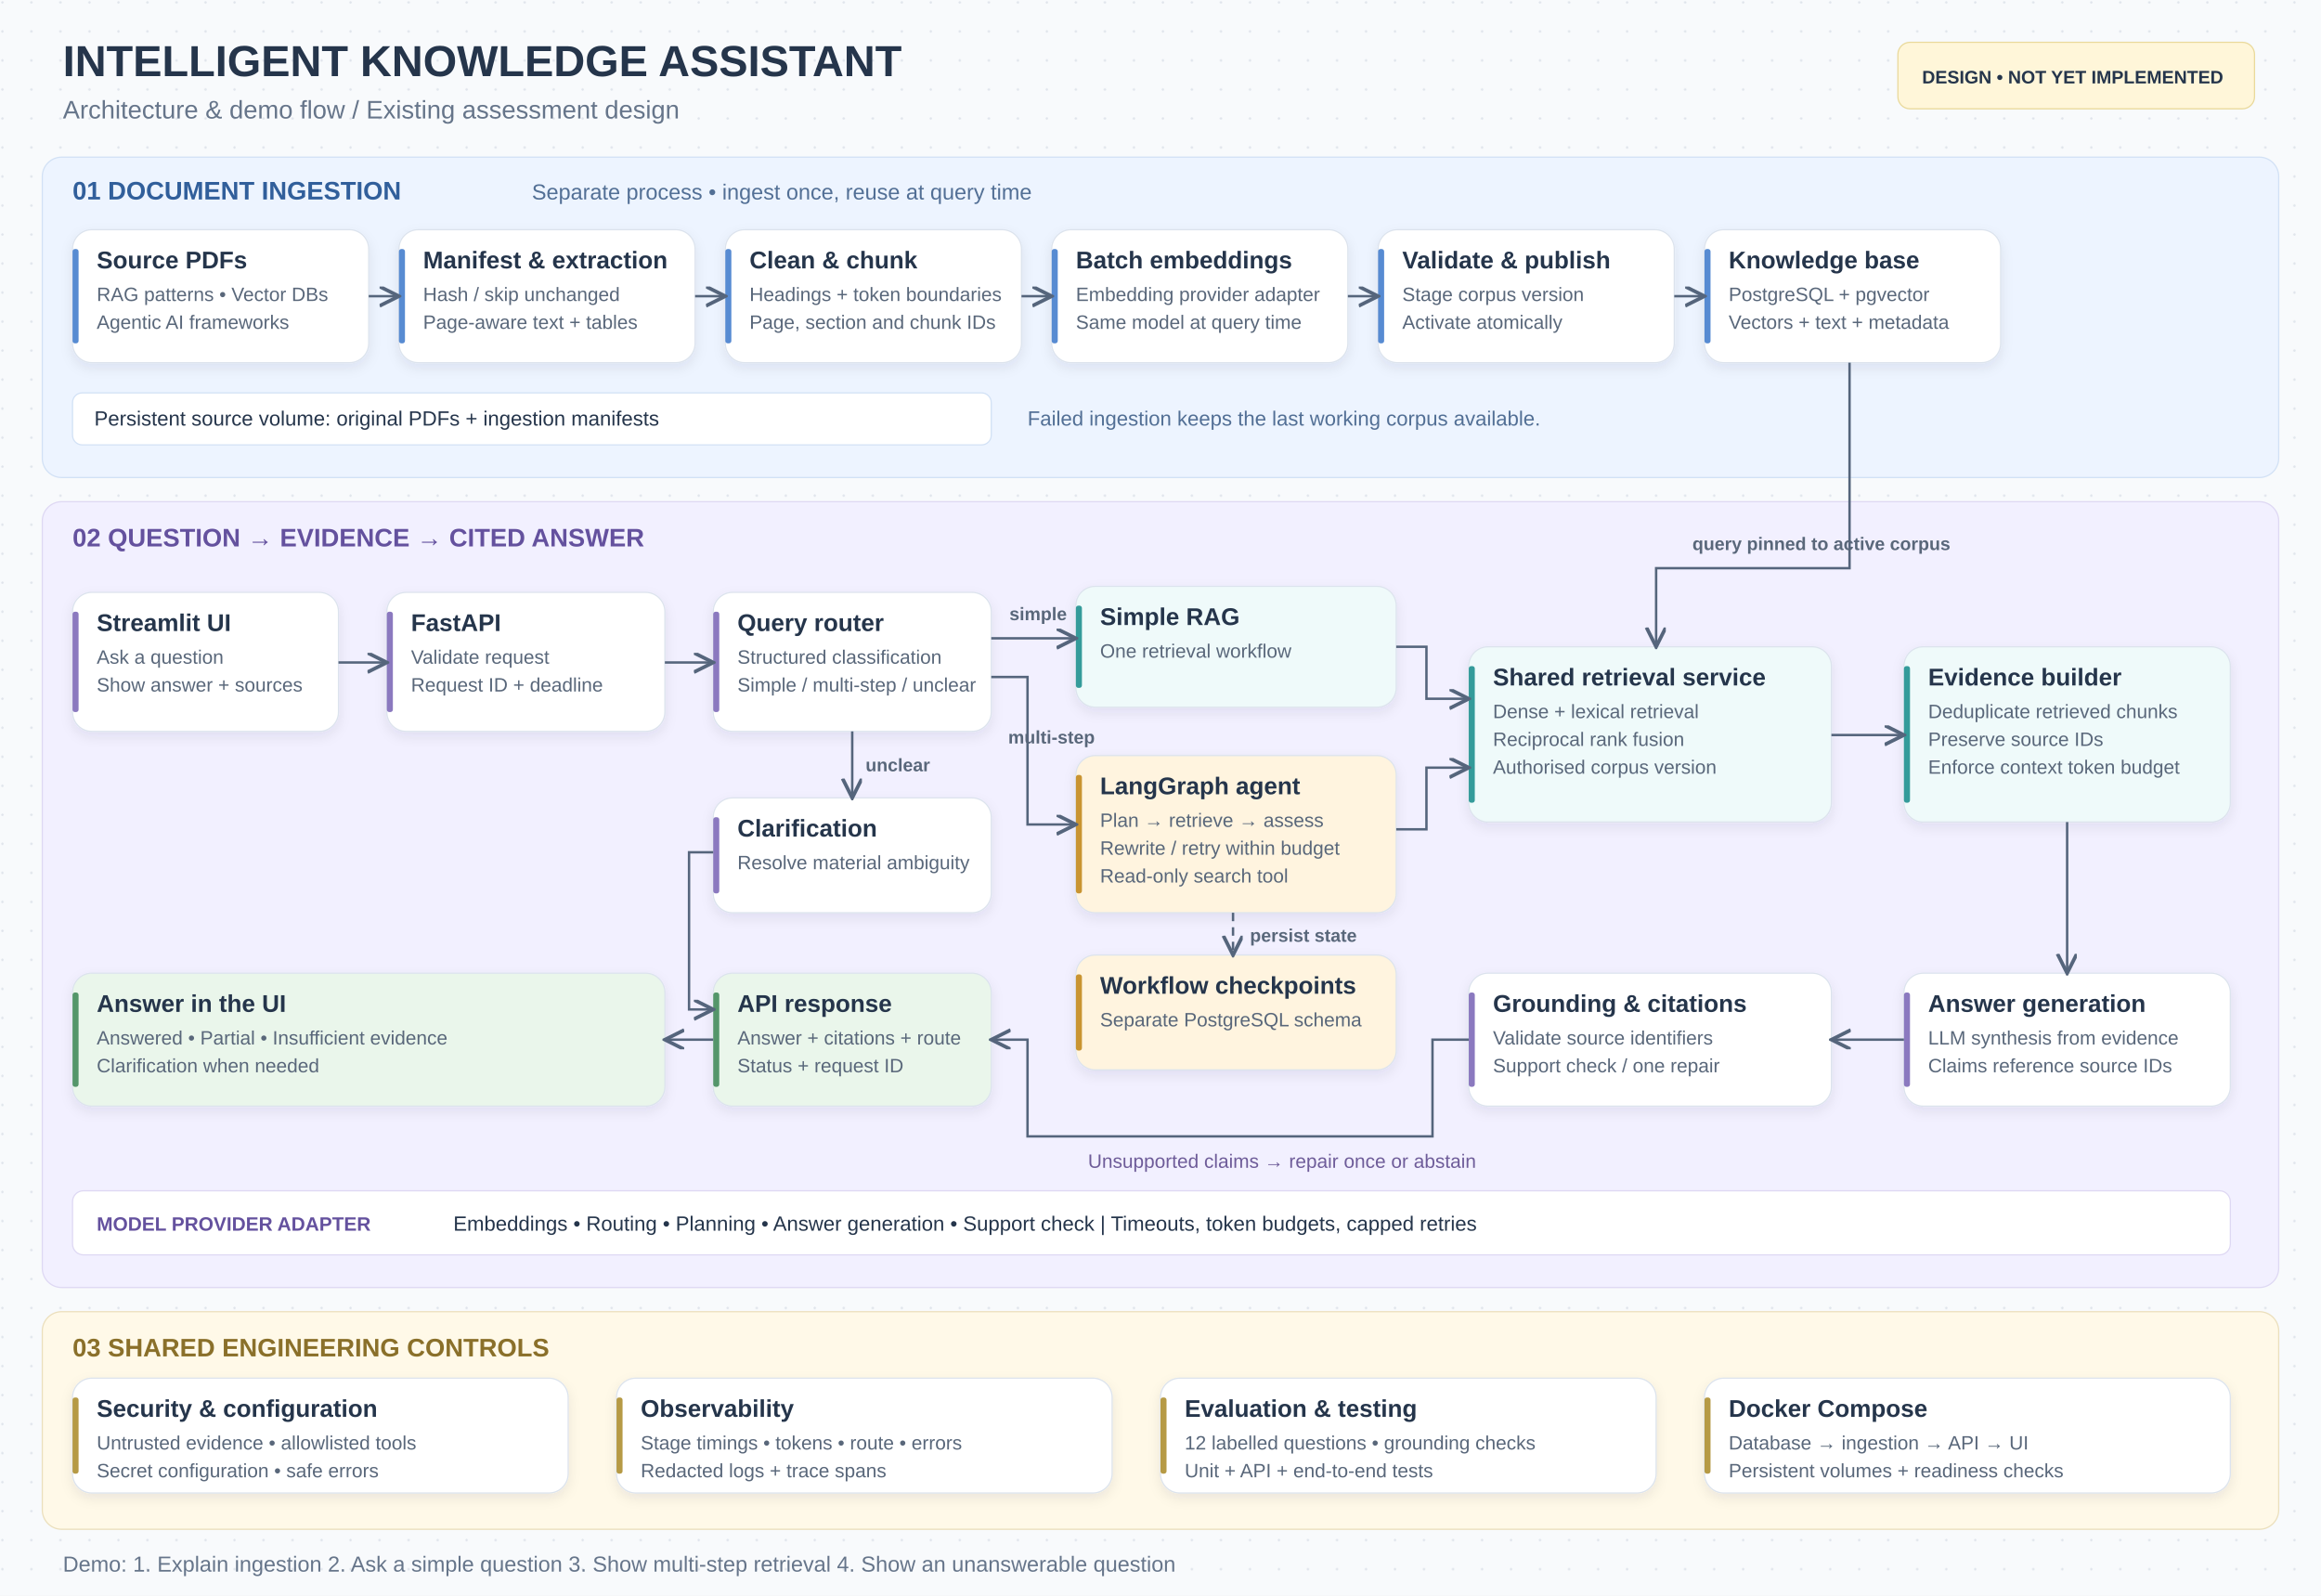
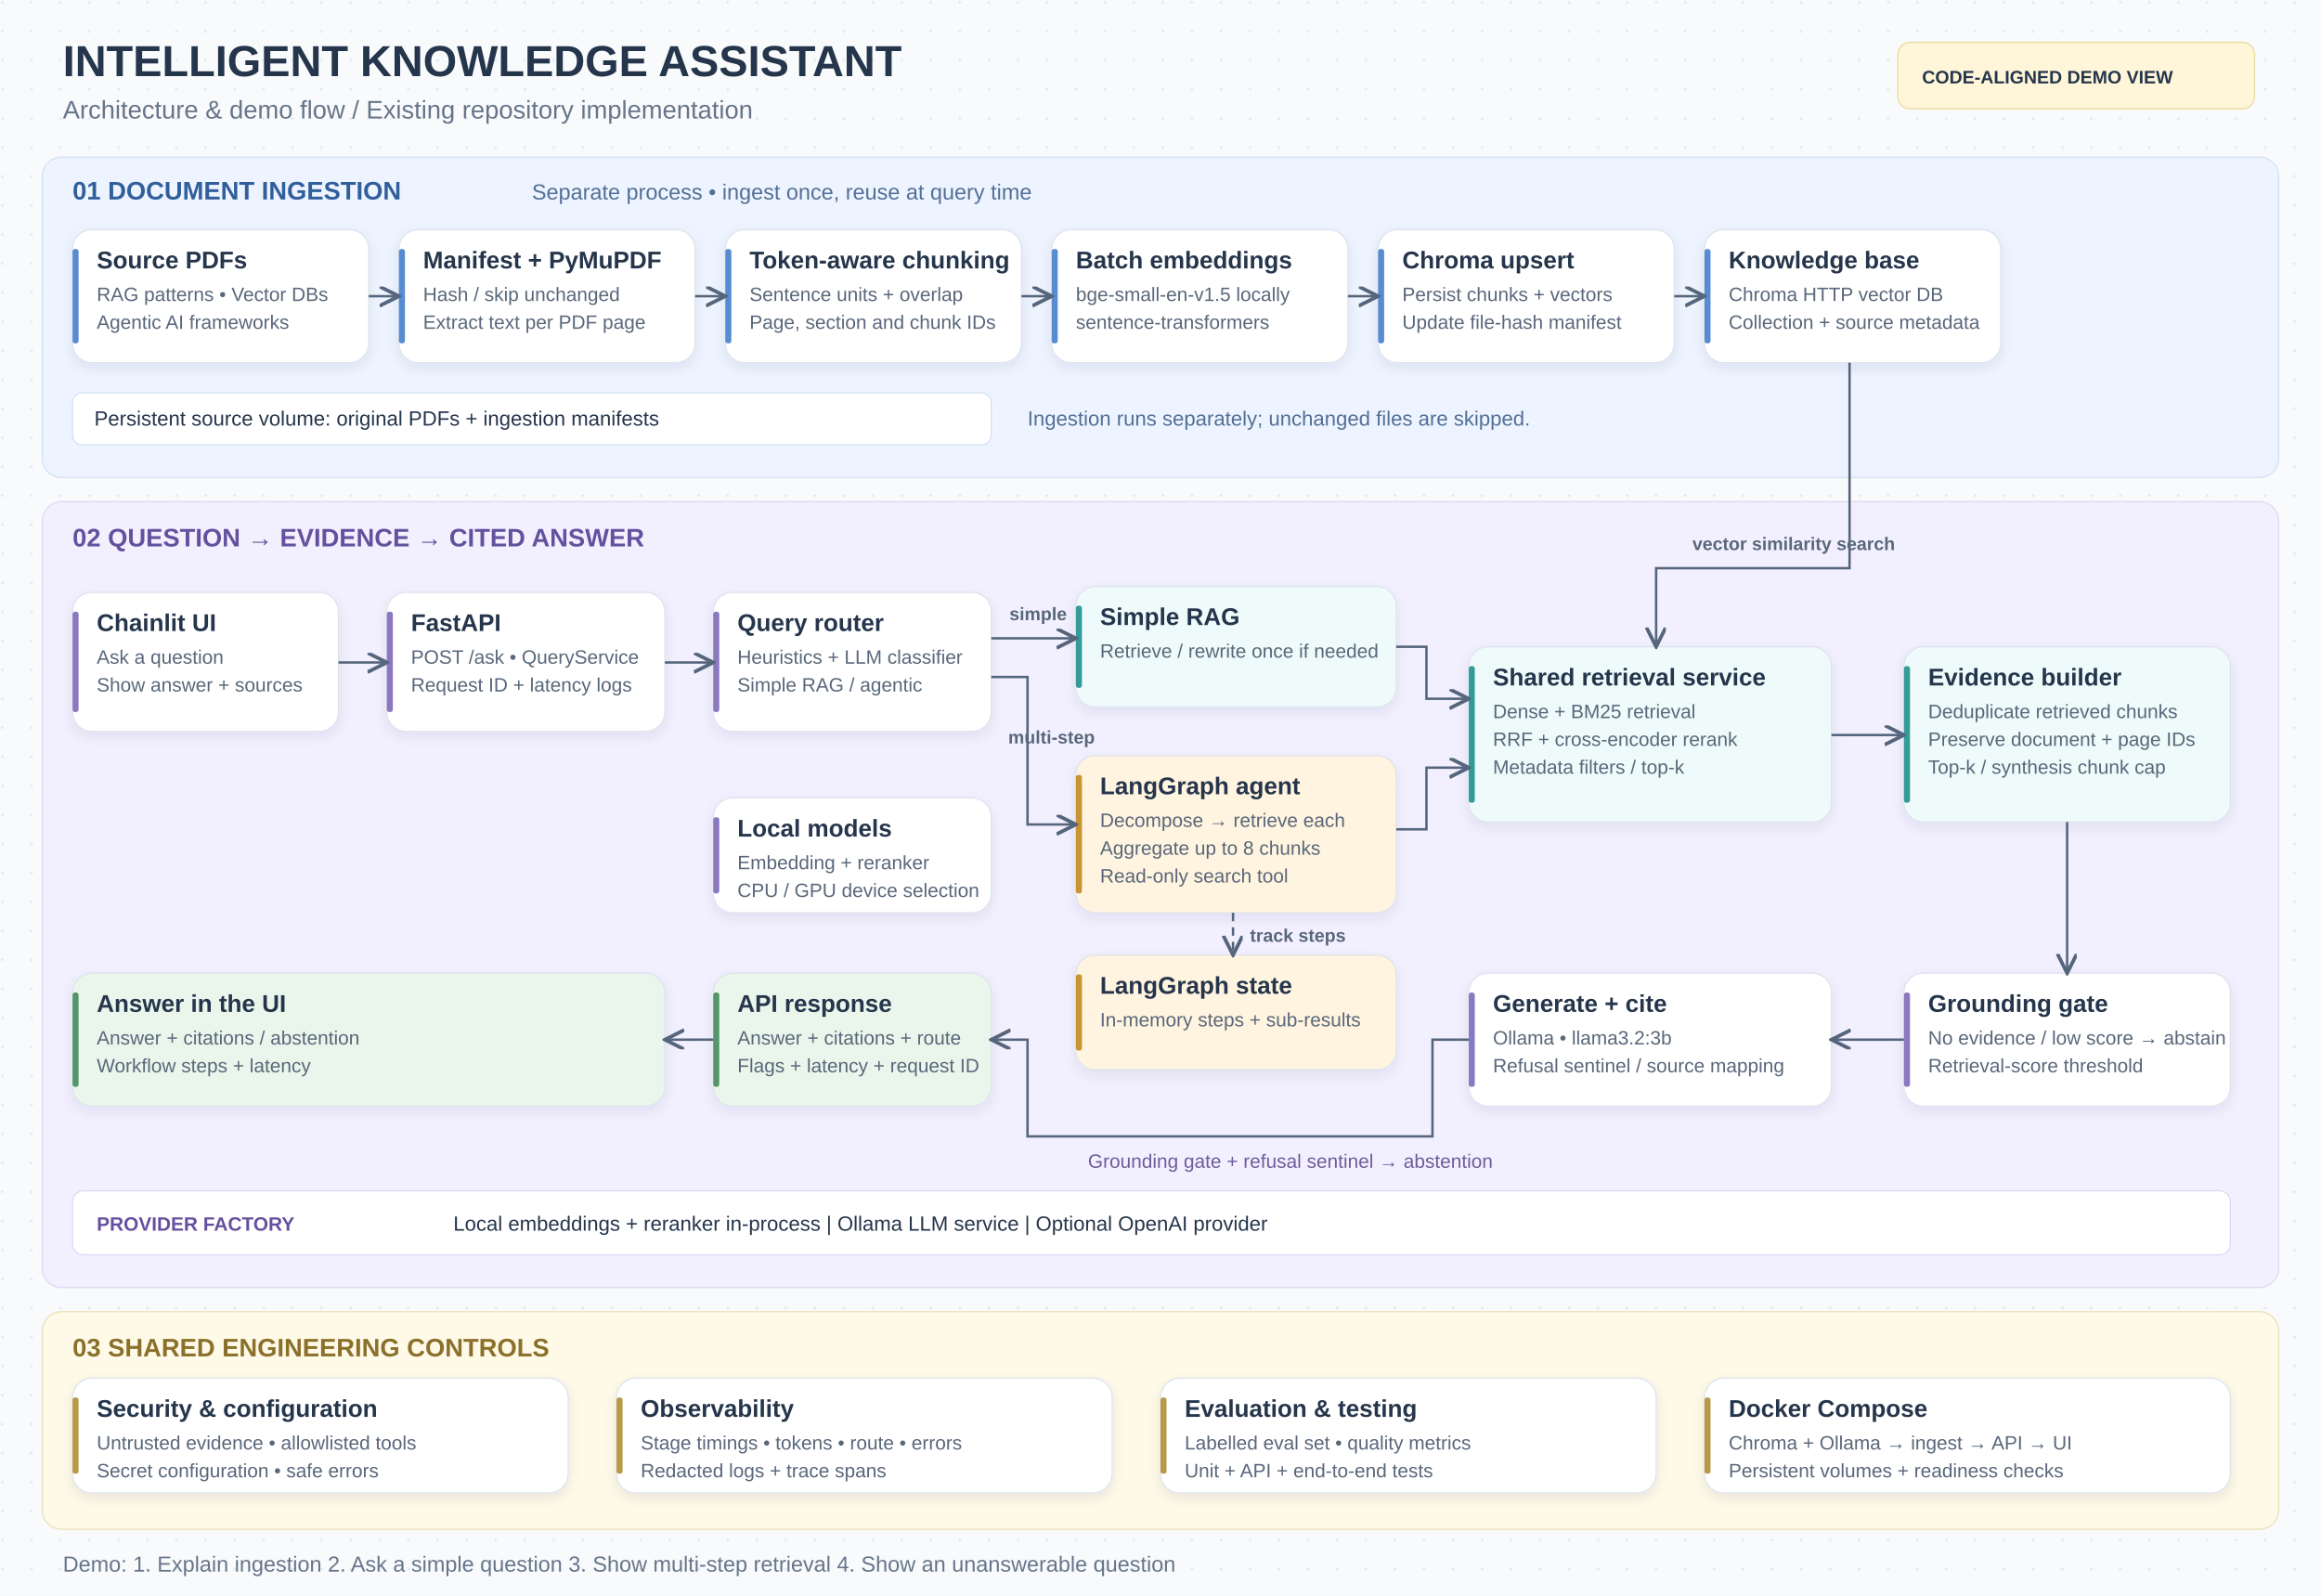
<svg xmlns="http://www.w3.org/2000/svg" width="1920" height="1320" viewBox="0 0 1920 1320">
  <defs>
    <pattern id="dots" width="24" height="24" patternUnits="userSpaceOnUse">
      <circle cx="2" cy="2" r="1" fill="#dfe4eb" />
    </pattern>
    <filter id="shadow" x="-20%" y="-20%" width="140%" height="150%">
      <feDropShadow dx="0" dy="4" stdDeviation="5" flood-color="#172b4d" flood-opacity=".08" />
    </filter>
    <marker id="arrow" markerWidth="9" markerHeight="9" refX="8" refY="4" orient="auto">
      <path d="M0,0 L8,4 L0,8" fill="none" stroke="#55657c" stroke-width="1.5" />
    </marker>
  </defs>
  <rect width="1920" height="1320" fill="#f8fafc" />
  <rect width="1920" height="1320" fill="url(#dots)" />
  <text x="52" y="63" font-family="Arial, Helvetica, sans-serif" font-size="36" fill="#25354b" font-weight="700">INTELLIGENT KNOWLEDGE ASSISTANT</text>
-   <text x="52" y="98" font-family="Arial, Helvetica, sans-serif" font-size="21" fill="#66758a" font-weight="400">Architecture &amp; demo flow  /  Existing assessment design</text>
+   <text x="52" y="98" font-family="Arial, Helvetica, sans-serif" font-size="21" fill="#66758a" font-weight="400">Architecture &amp; demo flow  /  Existing repository implementation</text>
  <rect x="1570" y="35" width="295" height="55" rx="10" fill="#fff6d9" stroke="#e9d99b" />
-   <text x="1590" y="69" font-family="Arial, Helvetica, sans-serif" font-size="15" fill="#25354b" font-weight="700">DESIGN • NOT YET IMPLEMENTED</text>
+   <text x="1590" y="69" font-family="Arial, Helvetica, sans-serif" font-size="15" fill="#25354b" font-weight="700">CODE-ALIGNED DEMO VIEW</text>
  <rect x="35" y="130" width="1850" height="265" rx="16" fill="#edf4ff" stroke="#d2e1f5" />
  <text x="60" y="165" font-family="Arial, Helvetica, sans-serif" font-size="21" fill="#315f9b" font-weight="700">01  DOCUMENT INGESTION</text>
  <text x="440" y="165" font-family="Arial, Helvetica, sans-serif" font-size="18" fill="#526f95" font-weight="400">Separate process • ingest once, reuse at query time</text>
  <g filter="url(#shadow)">
    <rect x="60" y="190" width="245" height="110" rx="16" fill="#fff" stroke="#dce3ed" />
  </g>
  <rect x="60" y="206" width="5" height="78" rx="2" fill="#578bd2" />
  <text x="80" y="222" font-family="Arial, Helvetica, sans-serif" font-size="20" fill="#25354b" font-weight="700">Source PDFs</text>
  <text x="80" y="249" font-family="Arial, Helvetica, sans-serif" font-size="16" fill="#59677a" font-weight="400">RAG patterns • Vector DBs</text>
  <text x="80" y="272" font-family="Arial, Helvetica, sans-serif" font-size="16" fill="#59677a" font-weight="400">Agentic AI frameworks</text>
  <g filter="url(#shadow)">
    <rect x="330" y="190" width="245" height="110" rx="16" fill="#fff" stroke="#dce3ed" />
  </g>
  <rect x="330" y="206" width="5" height="78" rx="2" fill="#578bd2" />
-   <text x="350" y="222" font-family="Arial, Helvetica, sans-serif" font-size="20" fill="#25354b" font-weight="700">Manifest &amp; extraction</text>
+   <text x="350" y="222" font-family="Arial, Helvetica, sans-serif" font-size="20" fill="#25354b" font-weight="700">Manifest + PyMuPDF</text>
  <text x="350" y="249" font-family="Arial, Helvetica, sans-serif" font-size="16" fill="#59677a" font-weight="400">Hash / skip unchanged</text>
-   <text x="350" y="272" font-family="Arial, Helvetica, sans-serif" font-size="16" fill="#59677a" font-weight="400">Page-aware text + tables</text>
+   <text x="350" y="272" font-family="Arial, Helvetica, sans-serif" font-size="16" fill="#59677a" font-weight="400">Extract text per PDF page</text>
  <g filter="url(#shadow)">
    <rect x="600" y="190" width="245" height="110" rx="16" fill="#fff" stroke="#dce3ed" />
  </g>
  <rect x="600" y="206" width="5" height="78" rx="2" fill="#578bd2" />
-   <text x="620" y="222" font-family="Arial, Helvetica, sans-serif" font-size="20" fill="#25354b" font-weight="700">Clean &amp; chunk</text>
-   <text x="620" y="249" font-family="Arial, Helvetica, sans-serif" font-size="16" fill="#59677a" font-weight="400">Headings + token boundaries</text>
+   <text x="620" y="222" font-family="Arial, Helvetica, sans-serif" font-size="20" fill="#25354b" font-weight="700">Token-aware chunking</text>
+   <text x="620" y="249" font-family="Arial, Helvetica, sans-serif" font-size="16" fill="#59677a" font-weight="400">Sentence units + overlap</text>
  <text x="620" y="272" font-family="Arial, Helvetica, sans-serif" font-size="16" fill="#59677a" font-weight="400">Page, section and chunk IDs</text>
  <g filter="url(#shadow)">
    <rect x="870" y="190" width="245" height="110" rx="16" fill="#fff" stroke="#dce3ed" />
  </g>
  <rect x="870" y="206" width="5" height="78" rx="2" fill="#578bd2" />
  <text x="890" y="222" font-family="Arial, Helvetica, sans-serif" font-size="20" fill="#25354b" font-weight="700">Batch embeddings</text>
-   <text x="890" y="249" font-family="Arial, Helvetica, sans-serif" font-size="16" fill="#59677a" font-weight="400">Embedding provider adapter</text>
-   <text x="890" y="272" font-family="Arial, Helvetica, sans-serif" font-size="16" fill="#59677a" font-weight="400">Same model at query time</text>
+   <text x="890" y="249" font-family="Arial, Helvetica, sans-serif" font-size="16" fill="#59677a" font-weight="400">bge-small-en-v1.5 locally</text>
+   <text x="890" y="272" font-family="Arial, Helvetica, sans-serif" font-size="16" fill="#59677a" font-weight="400">sentence-transformers</text>
  <g filter="url(#shadow)">
    <rect x="1140" y="190" width="245" height="110" rx="16" fill="#fff" stroke="#dce3ed" />
  </g>
  <rect x="1140" y="206" width="5" height="78" rx="2" fill="#578bd2" />
-   <text x="1160" y="222" font-family="Arial, Helvetica, sans-serif" font-size="20" fill="#25354b" font-weight="700">Validate &amp; publish</text>
-   <text x="1160" y="249" font-family="Arial, Helvetica, sans-serif" font-size="16" fill="#59677a" font-weight="400">Stage corpus version</text>
-   <text x="1160" y="272" font-family="Arial, Helvetica, sans-serif" font-size="16" fill="#59677a" font-weight="400">Activate atomically</text>
+   <text x="1160" y="222" font-family="Arial, Helvetica, sans-serif" font-size="20" fill="#25354b" font-weight="700">Chroma upsert</text>
+   <text x="1160" y="249" font-family="Arial, Helvetica, sans-serif" font-size="16" fill="#59677a" font-weight="400">Persist chunks + vectors</text>
+   <text x="1160" y="272" font-family="Arial, Helvetica, sans-serif" font-size="16" fill="#59677a" font-weight="400">Update file-hash manifest</text>
  <g filter="url(#shadow)">
    <rect x="1410" y="190" width="245" height="110" rx="16" fill="#fff" stroke="#dce3ed" />
  </g>
  <rect x="1410" y="206" width="5" height="78" rx="2" fill="#578bd2" />
  <text x="1430" y="222" font-family="Arial, Helvetica, sans-serif" font-size="20" fill="#25354b" font-weight="700">Knowledge base</text>
-   <text x="1430" y="249" font-family="Arial, Helvetica, sans-serif" font-size="16" fill="#59677a" font-weight="400">PostgreSQL + pgvector</text>
-   <text x="1430" y="272" font-family="Arial, Helvetica, sans-serif" font-size="16" fill="#59677a" font-weight="400">Vectors + text + metadata</text>
+   <text x="1430" y="249" font-family="Arial, Helvetica, sans-serif" font-size="16" fill="#59677a" font-weight="400">Chroma HTTP vector DB</text>
+   <text x="1430" y="272" font-family="Arial, Helvetica, sans-serif" font-size="16" fill="#59677a" font-weight="400">Collection + source metadata</text>
  <polyline points="305,245 330,245" fill="none" stroke="#55657c" stroke-width="2" marker-end="url(#arrow)" />
  <polyline points="575,245 600,245" fill="none" stroke="#55657c" stroke-width="2" marker-end="url(#arrow)" />
  <polyline points="845,245 870,245" fill="none" stroke="#55657c" stroke-width="2" marker-end="url(#arrow)" />
  <polyline points="1115,245 1140,245" fill="none" stroke="#55657c" stroke-width="2" marker-end="url(#arrow)" />
  <polyline points="1385,245 1410,245" fill="none" stroke="#55657c" stroke-width="2" marker-end="url(#arrow)" />
  <rect x="60" y="325" width="760" height="43" rx="8" fill="#fff" stroke="#d2e1f5" />
  <text x="78" y="352" font-family="Arial, Helvetica, sans-serif" font-size="17" fill="#25354b" font-weight="400">Persistent source volume: original PDFs + ingestion manifests</text>
-   <text x="850" y="352" font-family="Arial, Helvetica, sans-serif" font-size="17" fill="#526f95" font-weight="400">Failed ingestion keeps the last working corpus available.</text>
+   <text x="850" y="352" font-family="Arial, Helvetica, sans-serif" font-size="17" fill="#526f95" font-weight="400">Ingestion runs separately; unchanged files are skipped.</text>
  <rect x="35" y="415" width="1850" height="650" rx="16" fill="#f2f0ff" stroke="#ded8f3" />
  <text x="60" y="452" font-family="Arial, Helvetica, sans-serif" font-size="21" fill="#64519e" font-weight="700">02  QUESTION → EVIDENCE → CITED ANSWER</text>
  <g filter="url(#shadow)">
    <rect x="60" y="490" width="220" height="115" rx="16" fill="#fff" stroke="#dce3ed" />
  </g>
  <rect x="60" y="506" width="5" height="83" rx="2" fill="#8b79bf" />
-   <text x="80" y="522" font-family="Arial, Helvetica, sans-serif" font-size="20" fill="#25354b" font-weight="700">Streamlit UI</text>
+   <text x="80" y="522" font-family="Arial, Helvetica, sans-serif" font-size="20" fill="#25354b" font-weight="700">Chainlit UI</text>
  <text x="80" y="549" font-family="Arial, Helvetica, sans-serif" font-size="16" fill="#59677a" font-weight="400">Ask a question</text>
  <text x="80" y="572" font-family="Arial, Helvetica, sans-serif" font-size="16" fill="#59677a" font-weight="400">Show answer + sources</text>
  <g filter="url(#shadow)">
    <rect x="320" y="490" width="230" height="115" rx="16" fill="#fff" stroke="#dce3ed" />
  </g>
  <rect x="320" y="506" width="5" height="83" rx="2" fill="#8b79bf" />
  <text x="340" y="522" font-family="Arial, Helvetica, sans-serif" font-size="20" fill="#25354b" font-weight="700">FastAPI</text>
-   <text x="340" y="549" font-family="Arial, Helvetica, sans-serif" font-size="16" fill="#59677a" font-weight="400">Validate request</text>
-   <text x="340" y="572" font-family="Arial, Helvetica, sans-serif" font-size="16" fill="#59677a" font-weight="400">Request ID + deadline</text>
+   <text x="340" y="549" font-family="Arial, Helvetica, sans-serif" font-size="16" fill="#59677a" font-weight="400">POST /ask • QueryService</text>
+   <text x="340" y="572" font-family="Arial, Helvetica, sans-serif" font-size="16" fill="#59677a" font-weight="400">Request ID + latency logs</text>
  <g filter="url(#shadow)">
    <rect x="590" y="490" width="230" height="115" rx="16" fill="#fff" stroke="#dce3ed" />
  </g>
  <rect x="590" y="506" width="5" height="83" rx="2" fill="#8b79bf" />
  <text x="610" y="522" font-family="Arial, Helvetica, sans-serif" font-size="20" fill="#25354b" font-weight="700">Query router</text>
-   <text x="610" y="549" font-family="Arial, Helvetica, sans-serif" font-size="16" fill="#59677a" font-weight="400">Structured classification</text>
-   <text x="610" y="572" font-family="Arial, Helvetica, sans-serif" font-size="16" fill="#59677a" font-weight="400">Simple / multi-step / unclear</text>
+   <text x="610" y="549" font-family="Arial, Helvetica, sans-serif" font-size="16" fill="#59677a" font-weight="400">Heuristics + LLM classifier</text>
+   <text x="610" y="572" font-family="Arial, Helvetica, sans-serif" font-size="16" fill="#59677a" font-weight="400">Simple RAG / agentic</text>
  <polyline points="280,548 320,548" fill="none" stroke="#55657c" stroke-width="2" marker-end="url(#arrow)" />
  <polyline points="550,548 590,548" fill="none" stroke="#55657c" stroke-width="2" marker-end="url(#arrow)" />
  <g filter="url(#shadow)">
    <rect x="890" y="485" width="265" height="100" rx="16" fill="#effafa" stroke="#dce3ed" />
  </g>
  <rect x="890" y="501" width="5" height="68" rx="2" fill="#349b9a" />
  <text x="910" y="517" font-family="Arial, Helvetica, sans-serif" font-size="20" fill="#25354b" font-weight="700">Simple RAG</text>
-   <text x="910" y="544" font-family="Arial, Helvetica, sans-serif" font-size="16" fill="#59677a" font-weight="400">One retrieval workflow</text>
+   <text x="910" y="544" font-family="Arial, Helvetica, sans-serif" font-size="16" fill="#59677a" font-weight="400">Retrieve / rewrite once if needed</text>
  <g filter="url(#shadow)">
    <rect x="890" y="625" width="265" height="130" rx="16" fill="#fff4df" stroke="#dce3ed" />
  </g>
  <rect x="890" y="641" width="5" height="98" rx="2" fill="#c99431" />
  <text x="910" y="657" font-family="Arial, Helvetica, sans-serif" font-size="20" fill="#25354b" font-weight="700">LangGraph agent</text>
-   <text x="910" y="684" font-family="Arial, Helvetica, sans-serif" font-size="16" fill="#59677a" font-weight="400">Plan → retrieve → assess</text>
-   <text x="910" y="707" font-family="Arial, Helvetica, sans-serif" font-size="16" fill="#59677a" font-weight="400">Rewrite / retry within budget</text>
+   <text x="910" y="684" font-family="Arial, Helvetica, sans-serif" font-size="16" fill="#59677a" font-weight="400">Decompose → retrieve each</text>
+   <text x="910" y="707" font-family="Arial, Helvetica, sans-serif" font-size="16" fill="#59677a" font-weight="400">Aggregate up to 8 chunks</text>
  <text x="910" y="730" font-family="Arial, Helvetica, sans-serif" font-size="16" fill="#59677a" font-weight="400">Read-only search tool</text>
  <g filter="url(#shadow)">
    <rect x="590" y="660" width="230" height="95" rx="16" fill="#fff" stroke="#dce3ed" />
  </g>
  <rect x="590" y="676" width="5" height="63" rx="2" fill="#8b79bf" />
-   <text x="610" y="692" font-family="Arial, Helvetica, sans-serif" font-size="20" fill="#25354b" font-weight="700">Clarification</text>
-   <text x="610" y="719" font-family="Arial, Helvetica, sans-serif" font-size="16" fill="#59677a" font-weight="400">Resolve material ambiguity</text>
+   <text x="610" y="692" font-family="Arial, Helvetica, sans-serif" font-size="20" fill="#25354b" font-weight="700">Local models</text>
+   <text x="610" y="719" font-family="Arial, Helvetica, sans-serif" font-size="16" fill="#59677a" font-weight="400">Embedding + reranker</text>
+   <text x="610" y="742" font-family="Arial, Helvetica, sans-serif" font-size="16" fill="#59677a" font-weight="400">CPU / GPU device selection</text>
  <polyline points="820,528 890,528" fill="none" stroke="#55657c" stroke-width="2" marker-end="url(#arrow)" />
  <text x="835" y="513" font-family="Arial, Helvetica, sans-serif" font-size="15" fill="#59677a" font-weight="600">simple</text>
  <polyline points="820,560 850,560 850,682 890,682" fill="none" stroke="#55657c" stroke-width="2" marker-end="url(#arrow)" />
  <text x="834" y="615" font-family="Arial, Helvetica, sans-serif" font-size="15" fill="#59677a" font-weight="600">multi-step</text>
-   <polyline points="705,605 705,660" fill="none" stroke="#55657c" stroke-width="2" marker-end="url(#arrow)" />
-   <text x="716" y="638" font-family="Arial, Helvetica, sans-serif" font-size="15" fill="#59677a" font-weight="600">unclear</text>
  <g filter="url(#shadow)">
    <rect x="1215" y="535" width="300" height="145" rx="16" fill="#effafa" stroke="#dce3ed" />
  </g>
  <rect x="1215" y="551" width="5" height="113" rx="2" fill="#349b9a" />
  <text x="1235" y="567" font-family="Arial, Helvetica, sans-serif" font-size="20" fill="#25354b" font-weight="700">Shared retrieval service</text>
-   <text x="1235" y="594" font-family="Arial, Helvetica, sans-serif" font-size="16" fill="#59677a" font-weight="400">Dense + lexical retrieval</text>
-   <text x="1235" y="617" font-family="Arial, Helvetica, sans-serif" font-size="16" fill="#59677a" font-weight="400">Reciprocal rank fusion</text>
-   <text x="1235" y="640" font-family="Arial, Helvetica, sans-serif" font-size="16" fill="#59677a" font-weight="400">Authorised corpus version</text>
+   <text x="1235" y="594" font-family="Arial, Helvetica, sans-serif" font-size="16" fill="#59677a" font-weight="400">Dense + BM25 retrieval</text>
+   <text x="1235" y="617" font-family="Arial, Helvetica, sans-serif" font-size="16" fill="#59677a" font-weight="400">RRF + cross-encoder rerank</text>
+   <text x="1235" y="640" font-family="Arial, Helvetica, sans-serif" font-size="16" fill="#59677a" font-weight="400">Metadata filters / top-k</text>
  <polyline points="1155,535 1180,535 1180,578 1215,578" fill="none" stroke="#55657c" stroke-width="2" marker-end="url(#arrow)" />
  <polyline points="1155,686 1180,686 1180,635 1215,635" fill="none" stroke="#55657c" stroke-width="2" marker-end="url(#arrow)" />
  <g filter="url(#shadow)">
    <rect x="1575" y="535" width="270" height="145" rx="16" fill="#effafa" stroke="#dce3ed" />
  </g>
  <rect x="1575" y="551" width="5" height="113" rx="2" fill="#349b9a" />
  <text x="1595" y="567" font-family="Arial, Helvetica, sans-serif" font-size="20" fill="#25354b" font-weight="700">Evidence builder</text>
  <text x="1595" y="594" font-family="Arial, Helvetica, sans-serif" font-size="16" fill="#59677a" font-weight="400">Deduplicate retrieved chunks</text>
-   <text x="1595" y="617" font-family="Arial, Helvetica, sans-serif" font-size="16" fill="#59677a" font-weight="400">Preserve source IDs</text>
-   <text x="1595" y="640" font-family="Arial, Helvetica, sans-serif" font-size="16" fill="#59677a" font-weight="400">Enforce context token budget</text>
+   <text x="1595" y="617" font-family="Arial, Helvetica, sans-serif" font-size="16" fill="#59677a" font-weight="400">Preserve document + page IDs</text>
+   <text x="1595" y="640" font-family="Arial, Helvetica, sans-serif" font-size="16" fill="#59677a" font-weight="400">Top-k / synthesis chunk cap</text>
  <polyline points="1515,608 1575,608" fill="none" stroke="#55657c" stroke-width="2" marker-end="url(#arrow)" />
  <polyline points="1530,300 1530,470 1370,470 1370,535" fill="none" stroke="#55657c" stroke-width="2" marker-end="url(#arrow)" />
-   <text x="1400" y="455" font-family="Arial, Helvetica, sans-serif" font-size="15" fill="#59677a" font-weight="600">query pinned to active corpus</text>
+   <text x="1400" y="455" font-family="Arial, Helvetica, sans-serif" font-size="15" fill="#59677a" font-weight="600">vector similarity search</text>
  <g filter="url(#shadow)">
    <rect x="890" y="790" width="265" height="95" rx="16" fill="#fff4df" stroke="#dce3ed" />
  </g>
  <rect x="890" y="806" width="5" height="63" rx="2" fill="#c99431" />
-   <text x="910" y="822" font-family="Arial, Helvetica, sans-serif" font-size="20" fill="#25354b" font-weight="700">Workflow checkpoints</text>
-   <text x="910" y="849" font-family="Arial, Helvetica, sans-serif" font-size="16" fill="#59677a" font-weight="400">Separate PostgreSQL schema</text>
+   <text x="910" y="822" font-family="Arial, Helvetica, sans-serif" font-size="20" fill="#25354b" font-weight="700">LangGraph state</text>
+   <text x="910" y="849" font-family="Arial, Helvetica, sans-serif" font-size="16" fill="#59677a" font-weight="400">In-memory steps + sub-results</text>
  <polyline points="1020,755 1020,790" fill="none" stroke="#55657c" stroke-width="2" marker-end="url(#arrow)" stroke-dasharray="7 5" />
-   <text x="1034" y="779" font-family="Arial, Helvetica, sans-serif" font-size="15" fill="#59677a" font-weight="600">persist state</text>
+   <text x="1034" y="779" font-family="Arial, Helvetica, sans-serif" font-size="15" fill="#59677a" font-weight="600">track steps</text>
  <g filter="url(#shadow)">
    <rect x="1575" y="805" width="270" height="110" rx="16" fill="#fff" stroke="#dce3ed" />
  </g>
  <rect x="1575" y="821" width="5" height="78" rx="2" fill="#8b79bf" />
-   <text x="1595" y="837" font-family="Arial, Helvetica, sans-serif" font-size="20" fill="#25354b" font-weight="700">Answer generation</text>
-   <text x="1595" y="864" font-family="Arial, Helvetica, sans-serif" font-size="16" fill="#59677a" font-weight="400">LLM synthesis from evidence</text>
-   <text x="1595" y="887" font-family="Arial, Helvetica, sans-serif" font-size="16" fill="#59677a" font-weight="400">Claims reference source IDs</text>
+   <text x="1595" y="837" font-family="Arial, Helvetica, sans-serif" font-size="20" fill="#25354b" font-weight="700">Grounding gate</text>
+   <text x="1595" y="864" font-family="Arial, Helvetica, sans-serif" font-size="16" fill="#59677a" font-weight="400">No evidence / low score → abstain</text>
+   <text x="1595" y="887" font-family="Arial, Helvetica, sans-serif" font-size="16" fill="#59677a" font-weight="400">Retrieval-score threshold</text>
  <g filter="url(#shadow)">
    <rect x="1215" y="805" width="300" height="110" rx="16" fill="#fff" stroke="#dce3ed" />
  </g>
  <rect x="1215" y="821" width="5" height="78" rx="2" fill="#8b79bf" />
-   <text x="1235" y="837" font-family="Arial, Helvetica, sans-serif" font-size="20" fill="#25354b" font-weight="700">Grounding &amp; citations</text>
-   <text x="1235" y="864" font-family="Arial, Helvetica, sans-serif" font-size="16" fill="#59677a" font-weight="400">Validate source identifiers</text>
-   <text x="1235" y="887" font-family="Arial, Helvetica, sans-serif" font-size="16" fill="#59677a" font-weight="400">Support check / one repair</text>
+   <text x="1235" y="837" font-family="Arial, Helvetica, sans-serif" font-size="20" fill="#25354b" font-weight="700">Generate + cite</text>
+   <text x="1235" y="864" font-family="Arial, Helvetica, sans-serif" font-size="16" fill="#59677a" font-weight="400">Ollama • llama3.2:3b</text>
+   <text x="1235" y="887" font-family="Arial, Helvetica, sans-serif" font-size="16" fill="#59677a" font-weight="400">Refusal sentinel / source mapping</text>
  <g filter="url(#shadow)">
    <rect x="590" y="805" width="230" height="110" rx="16" fill="#eaf6eb" stroke="#dce3ed" />
  </g>
  <rect x="590" y="821" width="5" height="78" rx="2" fill="#54966a" />
  <text x="610" y="837" font-family="Arial, Helvetica, sans-serif" font-size="20" fill="#25354b" font-weight="700">API response</text>
  <text x="610" y="864" font-family="Arial, Helvetica, sans-serif" font-size="16" fill="#59677a" font-weight="400">Answer + citations + route</text>
-   <text x="610" y="887" font-family="Arial, Helvetica, sans-serif" font-size="16" fill="#59677a" font-weight="400">Status + request ID</text>
+   <text x="610" y="887" font-family="Arial, Helvetica, sans-serif" font-size="16" fill="#59677a" font-weight="400">Flags + latency + request ID</text>
  <g filter="url(#shadow)">
    <rect x="60" y="805" width="490" height="110" rx="16" fill="#eaf6eb" stroke="#dce3ed" />
  </g>
  <rect x="60" y="821" width="5" height="78" rx="2" fill="#54966a" />
  <text x="80" y="837" font-family="Arial, Helvetica, sans-serif" font-size="20" fill="#25354b" font-weight="700">Answer in the UI</text>
-   <text x="80" y="864" font-family="Arial, Helvetica, sans-serif" font-size="16" fill="#59677a" font-weight="400">Answered • Partial • Insufficient evidence</text>
-   <text x="80" y="887" font-family="Arial, Helvetica, sans-serif" font-size="16" fill="#59677a" font-weight="400">Clarification when needed</text>
+   <text x="80" y="864" font-family="Arial, Helvetica, sans-serif" font-size="16" fill="#59677a" font-weight="400">Answer + citations / abstention</text>
+   <text x="80" y="887" font-family="Arial, Helvetica, sans-serif" font-size="16" fill="#59677a" font-weight="400">Workflow steps + latency</text>
  <polyline points="1710,680 1710,805" fill="none" stroke="#55657c" stroke-width="2" marker-end="url(#arrow)" />
  <polyline points="1575,860 1515,860" fill="none" stroke="#55657c" stroke-width="2" marker-end="url(#arrow)" />
  <polyline points="1215,860 1185,860 1185,940 850,940 850,860 820,860" fill="none" stroke="#55657c" stroke-width="2" marker-end="url(#arrow)" />
-   <text x="900" y="966" font-family="Arial, Helvetica, sans-serif" font-size="16" fill="#6e5c99" font-weight="400">Unsupported claims → repair once or abstain</text>
+   <text x="900" y="966" font-family="Arial, Helvetica, sans-serif" font-size="16" fill="#6e5c99" font-weight="400">Grounding gate + refusal sentinel → abstention</text>
  <polyline points="590,860 550,860" fill="none" stroke="#55657c" stroke-width="2" marker-end="url(#arrow)" />
-   <polyline points="590,705 570,705 570,835 590,835" fill="none" stroke="#55657c" stroke-width="2" marker-end="url(#arrow)" />
  <rect x="60" y="985" width="1785" height="53" rx="9" fill="#fff" stroke="#ded8f3" />
-   <text x="80" y="1018" font-family="Arial, Helvetica, sans-serif" font-size="16" fill="#64519e" font-weight="700">MODEL PROVIDER ADAPTER</text>
-   <text x="375" y="1018" font-family="Arial, Helvetica, sans-serif" font-size="17" fill="#25354b" font-weight="400">Embeddings • Routing • Planning • Answer generation • Support check  |  Timeouts, token budgets, capped retries</text>
+   <text x="80" y="1018" font-family="Arial, Helvetica, sans-serif" font-size="16" fill="#64519e" font-weight="700">PROVIDER FACTORY</text>
+   <text x="375" y="1018" font-family="Arial, Helvetica, sans-serif" font-size="17" fill="#25354b" font-weight="400">Local embeddings + reranker in-process | Ollama LLM service | Optional OpenAI provider</text>
  <rect x="35" y="1085" width="1850" height="180" rx="16" fill="#fff9e8" stroke="#ebdfbc" />
  <text x="60" y="1122" font-family="Arial, Helvetica, sans-serif" font-size="21" fill="#8a702a" font-weight="700">03  SHARED ENGINEERING CONTROLS</text>
  <g filter="url(#shadow)">
    <rect x="60" y="1140" width="410" height="95" rx="16" fill="#fff" stroke="#dce3ed" />
  </g>
  <rect x="60" y="1156" width="5" height="63" rx="2" fill="#b69a45" />
  <text x="80" y="1172" font-family="Arial, Helvetica, sans-serif" font-size="20" fill="#25354b" font-weight="700">Security &amp; configuration</text>
  <text x="80" y="1199" font-family="Arial, Helvetica, sans-serif" font-size="16" fill="#59677a" font-weight="400">Untrusted evidence • allowlisted tools</text>
  <text x="80" y="1222" font-family="Arial, Helvetica, sans-serif" font-size="16" fill="#59677a" font-weight="400">Secret configuration • safe errors</text>
  <g filter="url(#shadow)">
    <rect x="510" y="1140" width="410" height="95" rx="16" fill="#fff" stroke="#dce3ed" />
  </g>
  <rect x="510" y="1156" width="5" height="63" rx="2" fill="#b69a45" />
  <text x="530" y="1172" font-family="Arial, Helvetica, sans-serif" font-size="20" fill="#25354b" font-weight="700">Observability</text>
  <text x="530" y="1199" font-family="Arial, Helvetica, sans-serif" font-size="16" fill="#59677a" font-weight="400">Stage timings • tokens • route • errors</text>
  <text x="530" y="1222" font-family="Arial, Helvetica, sans-serif" font-size="16" fill="#59677a" font-weight="400">Redacted logs + trace spans</text>
  <g filter="url(#shadow)">
    <rect x="960" y="1140" width="410" height="95" rx="16" fill="#fff" stroke="#dce3ed" />
  </g>
  <rect x="960" y="1156" width="5" height="63" rx="2" fill="#b69a45" />
  <text x="980" y="1172" font-family="Arial, Helvetica, sans-serif" font-size="20" fill="#25354b" font-weight="700">Evaluation &amp; testing</text>
-   <text x="980" y="1199" font-family="Arial, Helvetica, sans-serif" font-size="16" fill="#59677a" font-weight="400">12 labelled questions • grounding checks</text>
+   <text x="980" y="1199" font-family="Arial, Helvetica, sans-serif" font-size="16" fill="#59677a" font-weight="400">Labelled eval set • quality metrics</text>
  <text x="980" y="1222" font-family="Arial, Helvetica, sans-serif" font-size="16" fill="#59677a" font-weight="400">Unit + API + end-to-end tests</text>
  <g filter="url(#shadow)">
    <rect x="1410" y="1140" width="435" height="95" rx="16" fill="#fff" stroke="#dce3ed" />
  </g>
  <rect x="1410" y="1156" width="5" height="63" rx="2" fill="#b69a45" />
  <text x="1430" y="1172" font-family="Arial, Helvetica, sans-serif" font-size="20" fill="#25354b" font-weight="700">Docker Compose</text>
-   <text x="1430" y="1199" font-family="Arial, Helvetica, sans-serif" font-size="16" fill="#59677a" font-weight="400">Database → ingestion → API → UI</text>
+   <text x="1430" y="1199" font-family="Arial, Helvetica, sans-serif" font-size="16" fill="#59677a" font-weight="400">Chroma + Ollama → ingest → API → UI</text>
  <text x="1430" y="1222" font-family="Arial, Helvetica, sans-serif" font-size="16" fill="#59677a" font-weight="400">Persistent volumes + readiness checks</text>
  <text x="52" y="1300" font-family="Arial, Helvetica, sans-serif" font-size="18" fill="#66758a" font-weight="400">Demo: 1. Explain ingestion   2. Ask a simple question   3. Show multi-step retrieval   4. Show an unanswerable question</text>
</svg>
